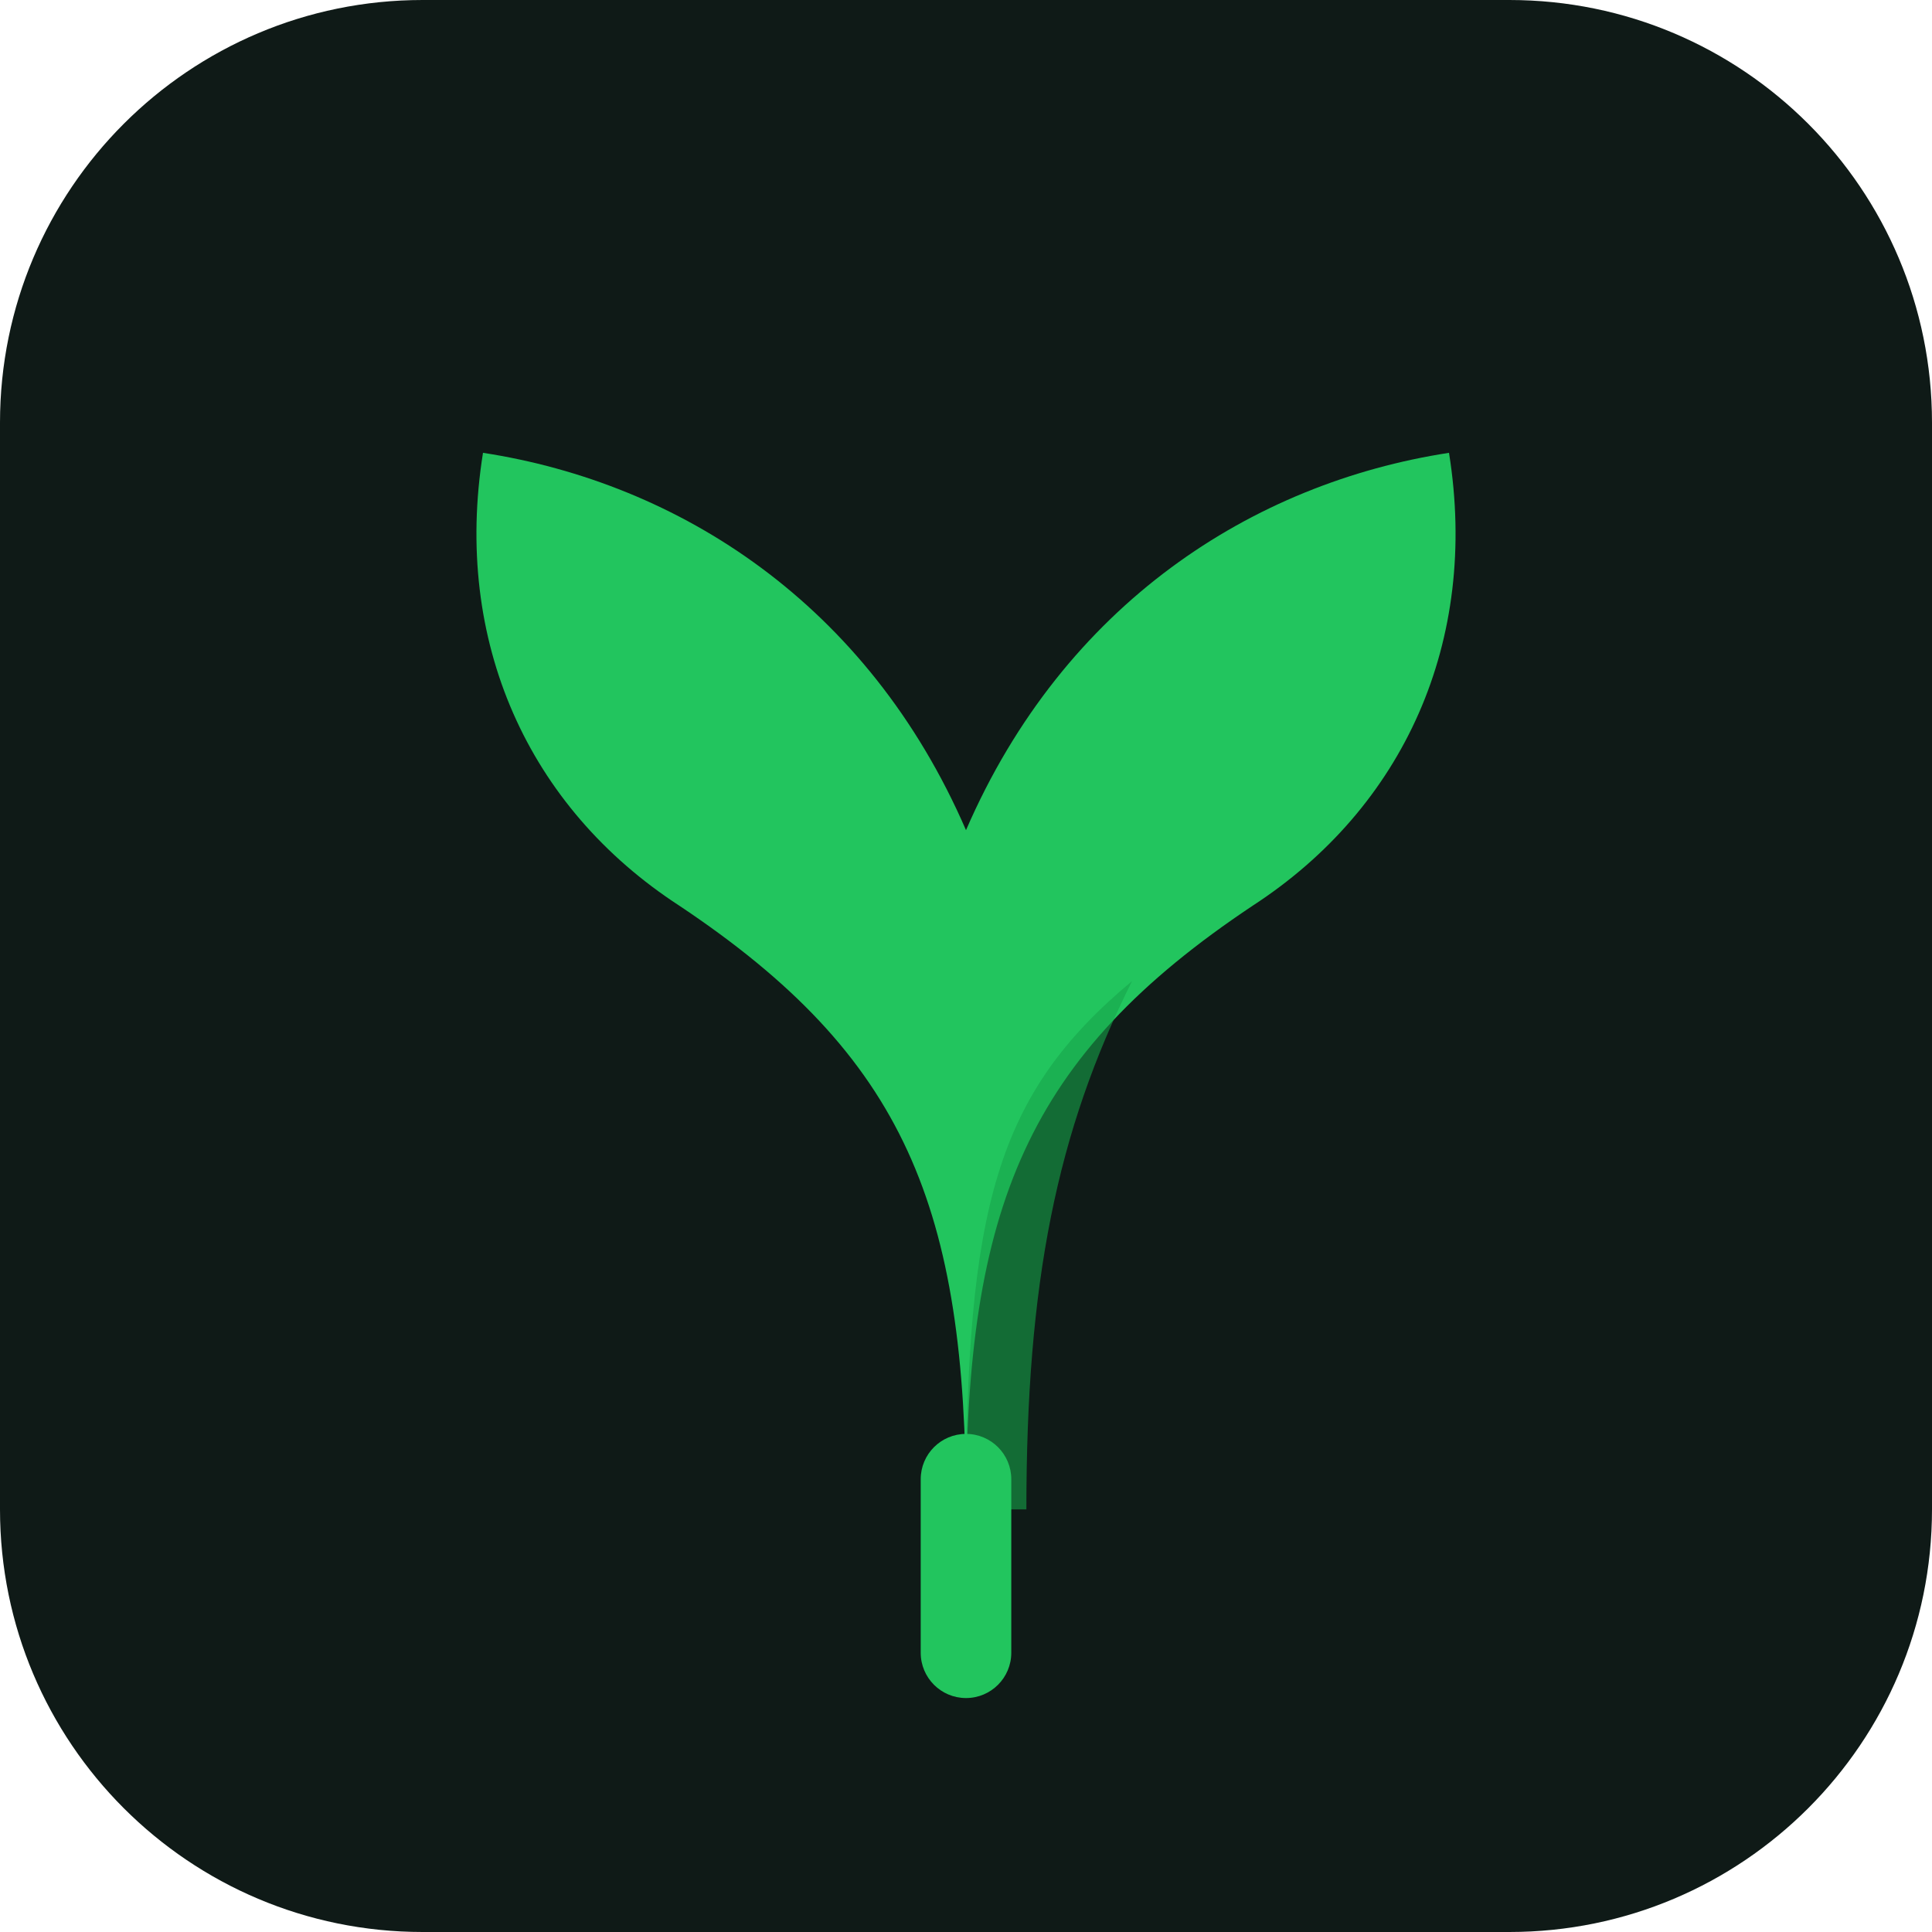
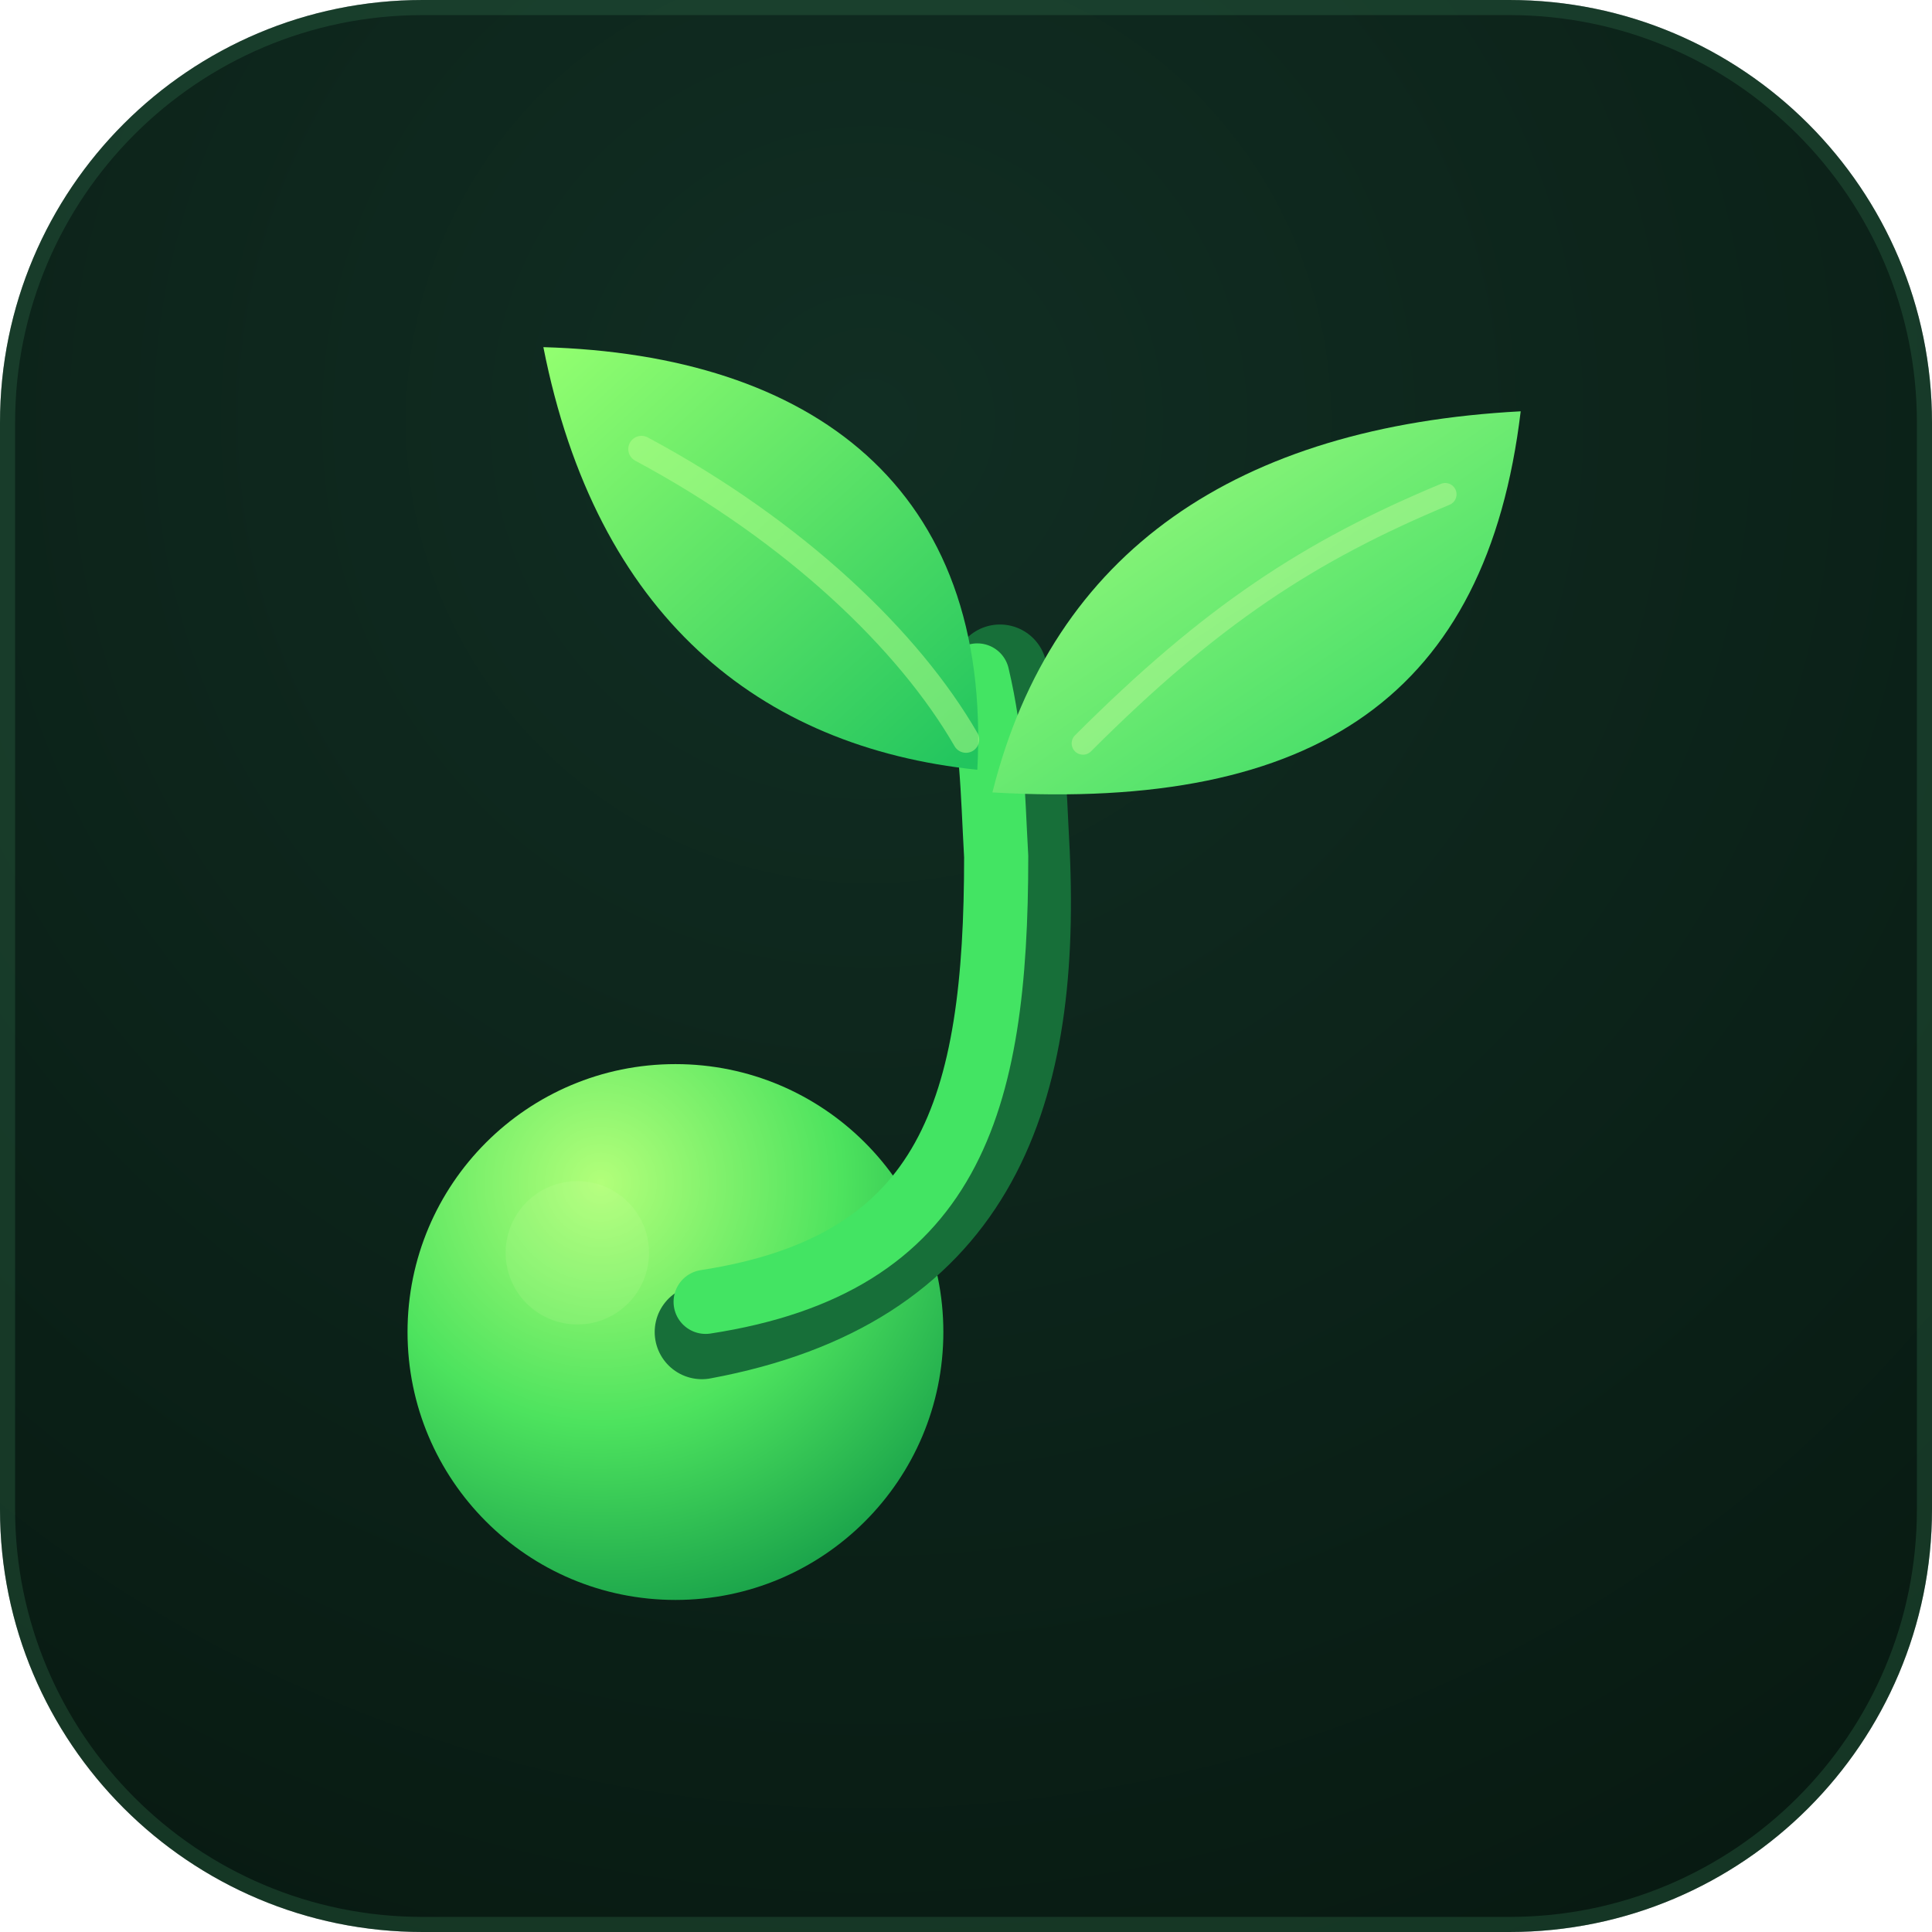
- <svg xmlns="http://www.w3.org/2000/svg" viewBox="0 0 512 512">
-   <rect width="512" height="512" rx="112" fill="#0f1a17" />
-   <path d="M256 400 C256 320 240 280 180 240 C140 214 120 170 128 120 C180 128 230 160 256 220 C282 160 332 128 384 120 C392 170 372 214 332 240 C272 280 256 320 256 400 Z" fill="#22c55e" />
-   <path d="M256 400 C256 320 264 290 300 260 C280 300 272 340 272 400 Z" fill="#16a34a" opacity="0.6" />
-   <rect x="244" y="380" width="24" height="70" rx="12" fill="#22c55e" />
+ <svg xmlns="http://www.w3.org/2000/svg" viewBox="0 0 512 512" role="img" aria-labelledby="title desc">
+   <defs>
+     <radialGradient id="background" cx="45%" cy="22%" r="95%">
+       <stop offset="0%" stop-color="#112e23" />
+       <stop offset="100%" stop-color="#071810" />
+     </radialGradient>
+     <linearGradient id="leafLeft" x1="0" y1="0" x2=".95" y2="1">
+       <stop offset="0%" stop-color="#93ff70" />
+       <stop offset="100%" stop-color="#22c55e" />
+     </linearGradient>
+     <linearGradient id="leafRight" x1="0" y1="0" x2=".92" y2="1">
+       <stop offset="0%" stop-color="#a6ff7e" />
+       <stop offset="100%" stop-color="#34d765" />
+     </linearGradient>
+     <radialGradient id="pea" cx="36%" cy="22%" r="87%">
+       <stop offset="0%" stop-color="#b2ff7a" />
+       <stop offset="52%" stop-color="#4de35e" />
+       <stop offset="100%" stop-color="#149b48" />
+     </radialGradient>
+   </defs>
+   <rect width="512" height="512" rx="112" fill="url(#background)" />
+   <rect x="2" y="2" width="508" height="508" rx="110" fill="none" stroke="#2e6b49" stroke-opacity=".35" stroke-width="4" />
+   <circle cx="179" cy="353" r="71" fill="url(#pea)" />
+   <path d="M186 353 C256 340 274 292 271 226 C270 208 270 192 265 178" fill="none" stroke="#176f39" stroke-width="25" stroke-linecap="round" />
+   <path d="M187 345 C252 335 264 293 264 227 C263 209 263 196 259 179" fill="none" stroke="#43e463" stroke-width="17" stroke-linecap="round" />
+   <path d="M259 204 C201 198 158 163 144 92 C215 94 263 129 259 204Z" fill="url(#leafLeft)" />
+   <path d="M263 210 C279 146 328 113 403 109 C394 184 349 215 263 210Z" fill="url(#leafRight)" />
+   <path d="M170 119 C211 141 241 170 256 196" fill="none" stroke="#b5ff8c" stroke-width="7" opacity=".5" stroke-linecap="round" />
+   <path d="M287 197 C321 163 347 146 383 131" fill="none" stroke="#dcffa6" stroke-width="6" opacity=".34" stroke-linecap="round" />
+   <circle cx="153" cy="332" r="19" fill="#d0ffa4" opacity=".14" />
</svg>
